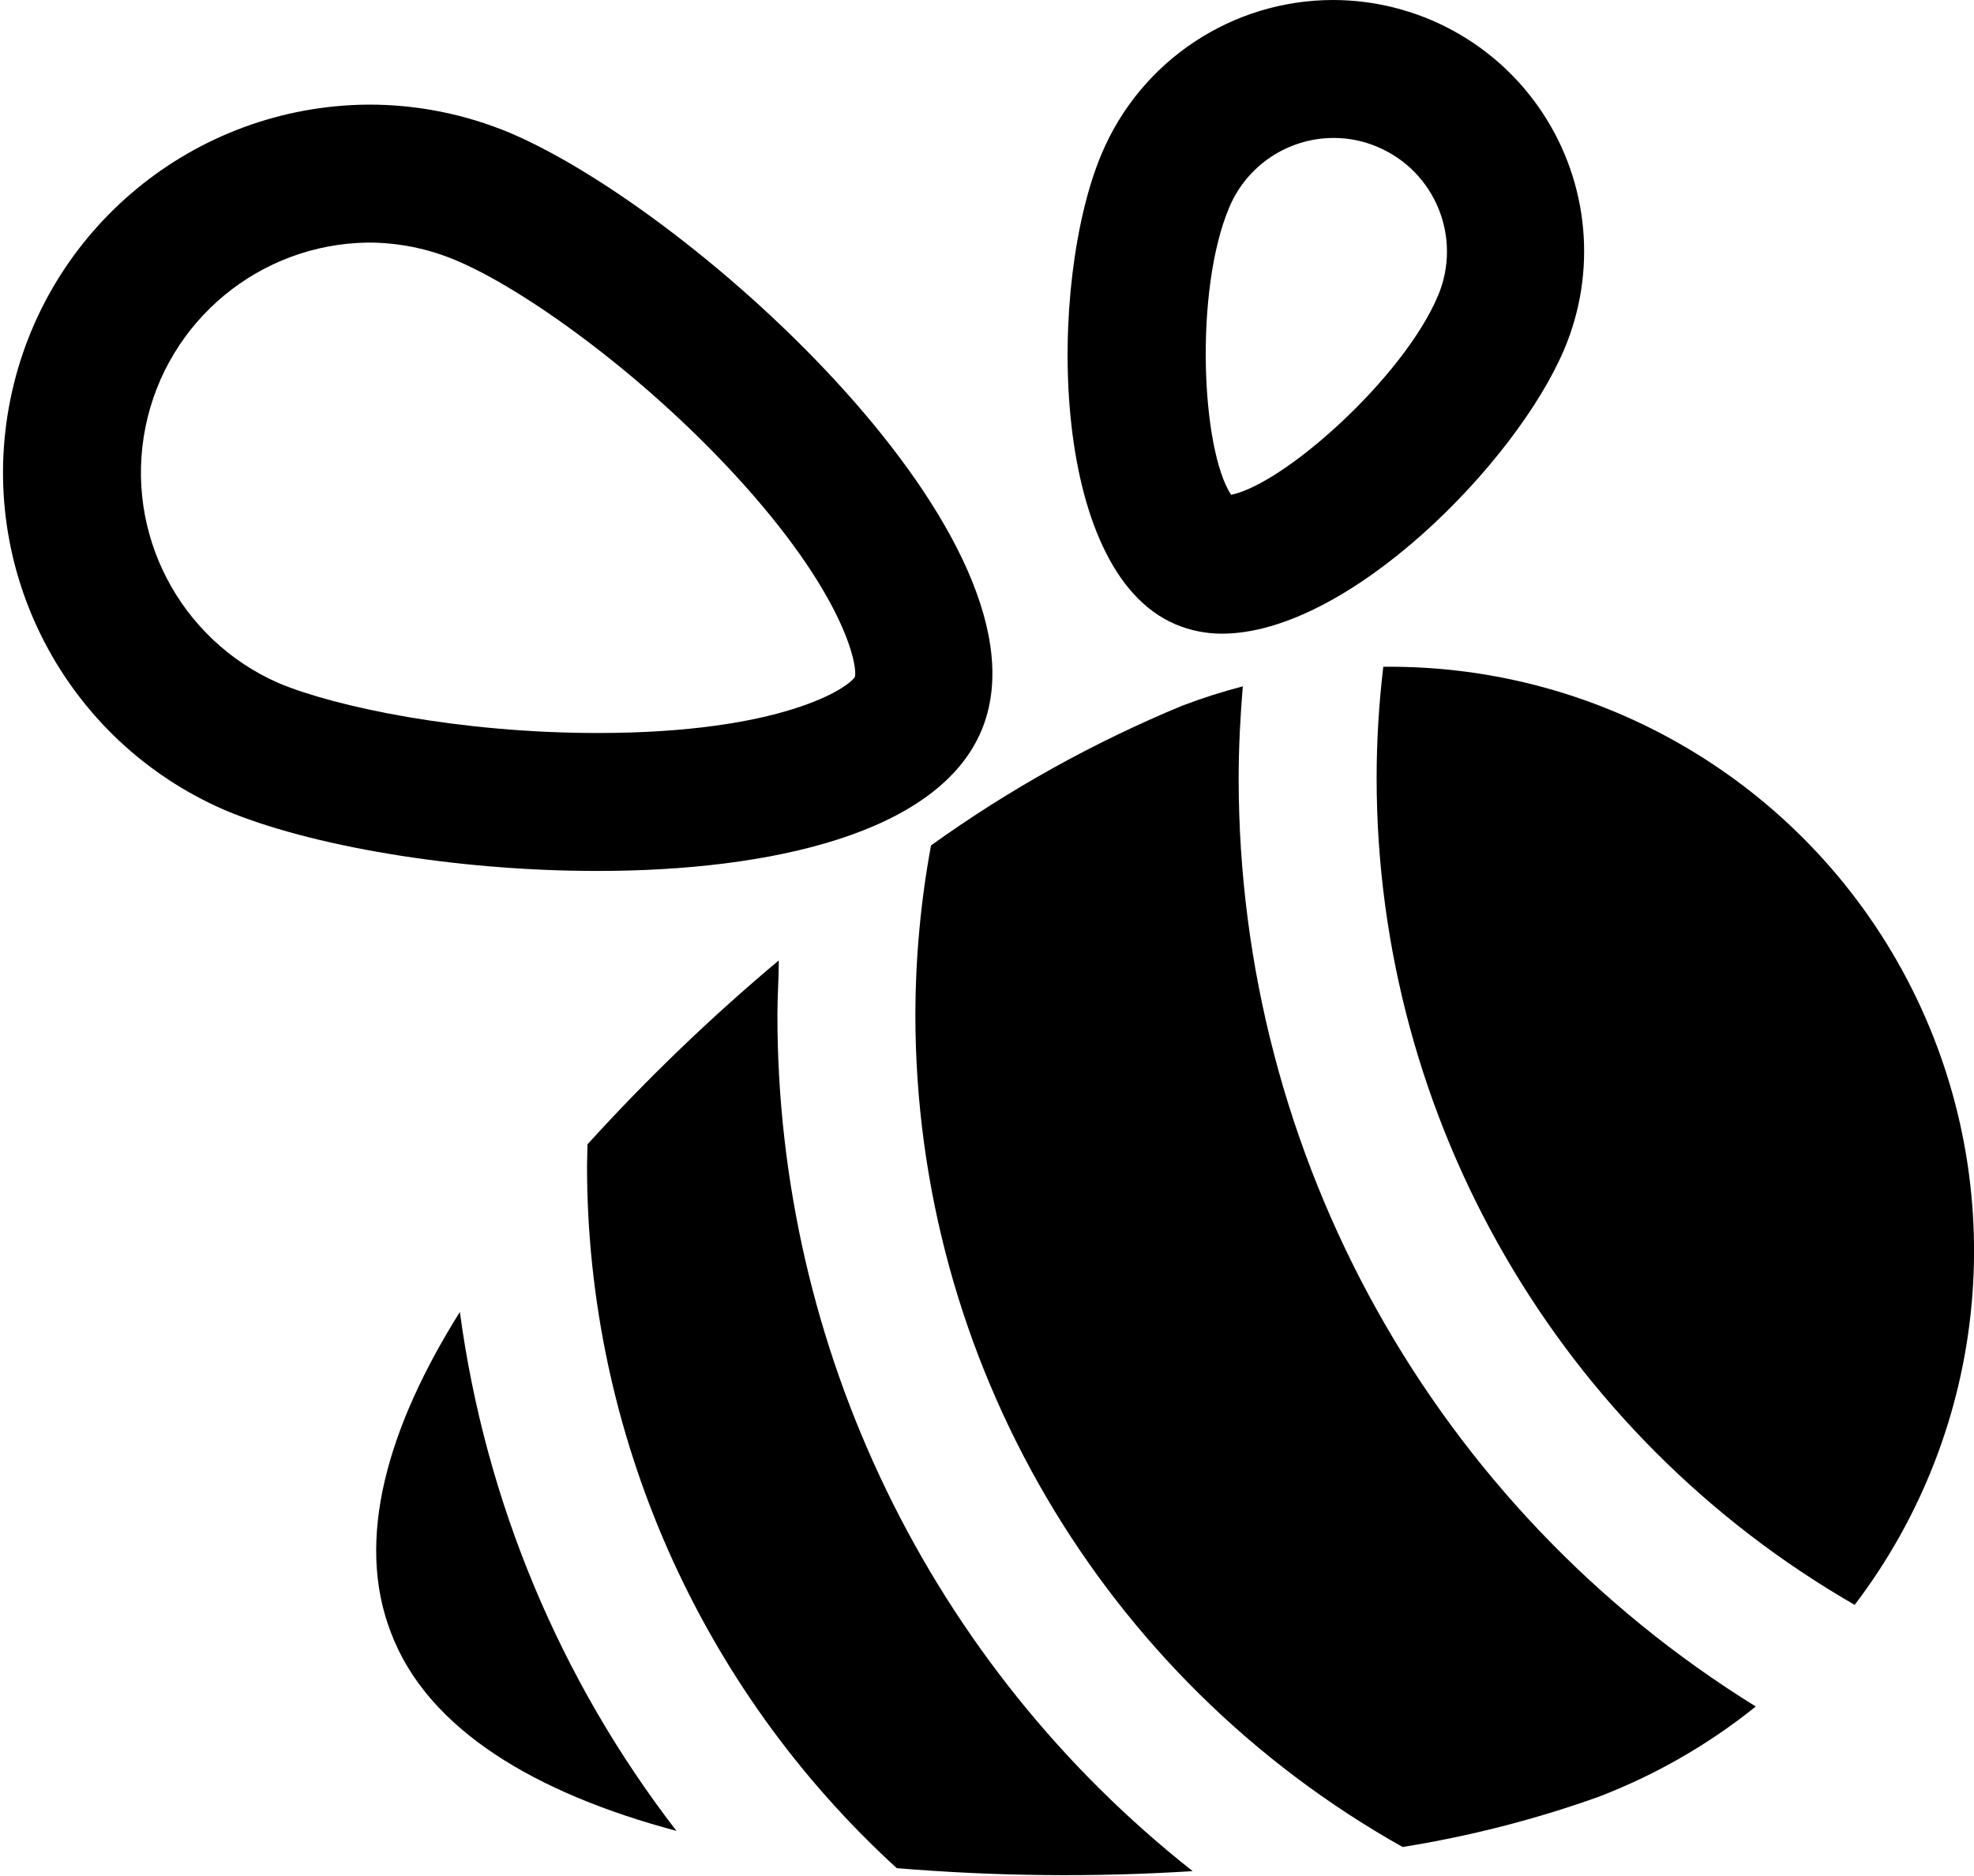
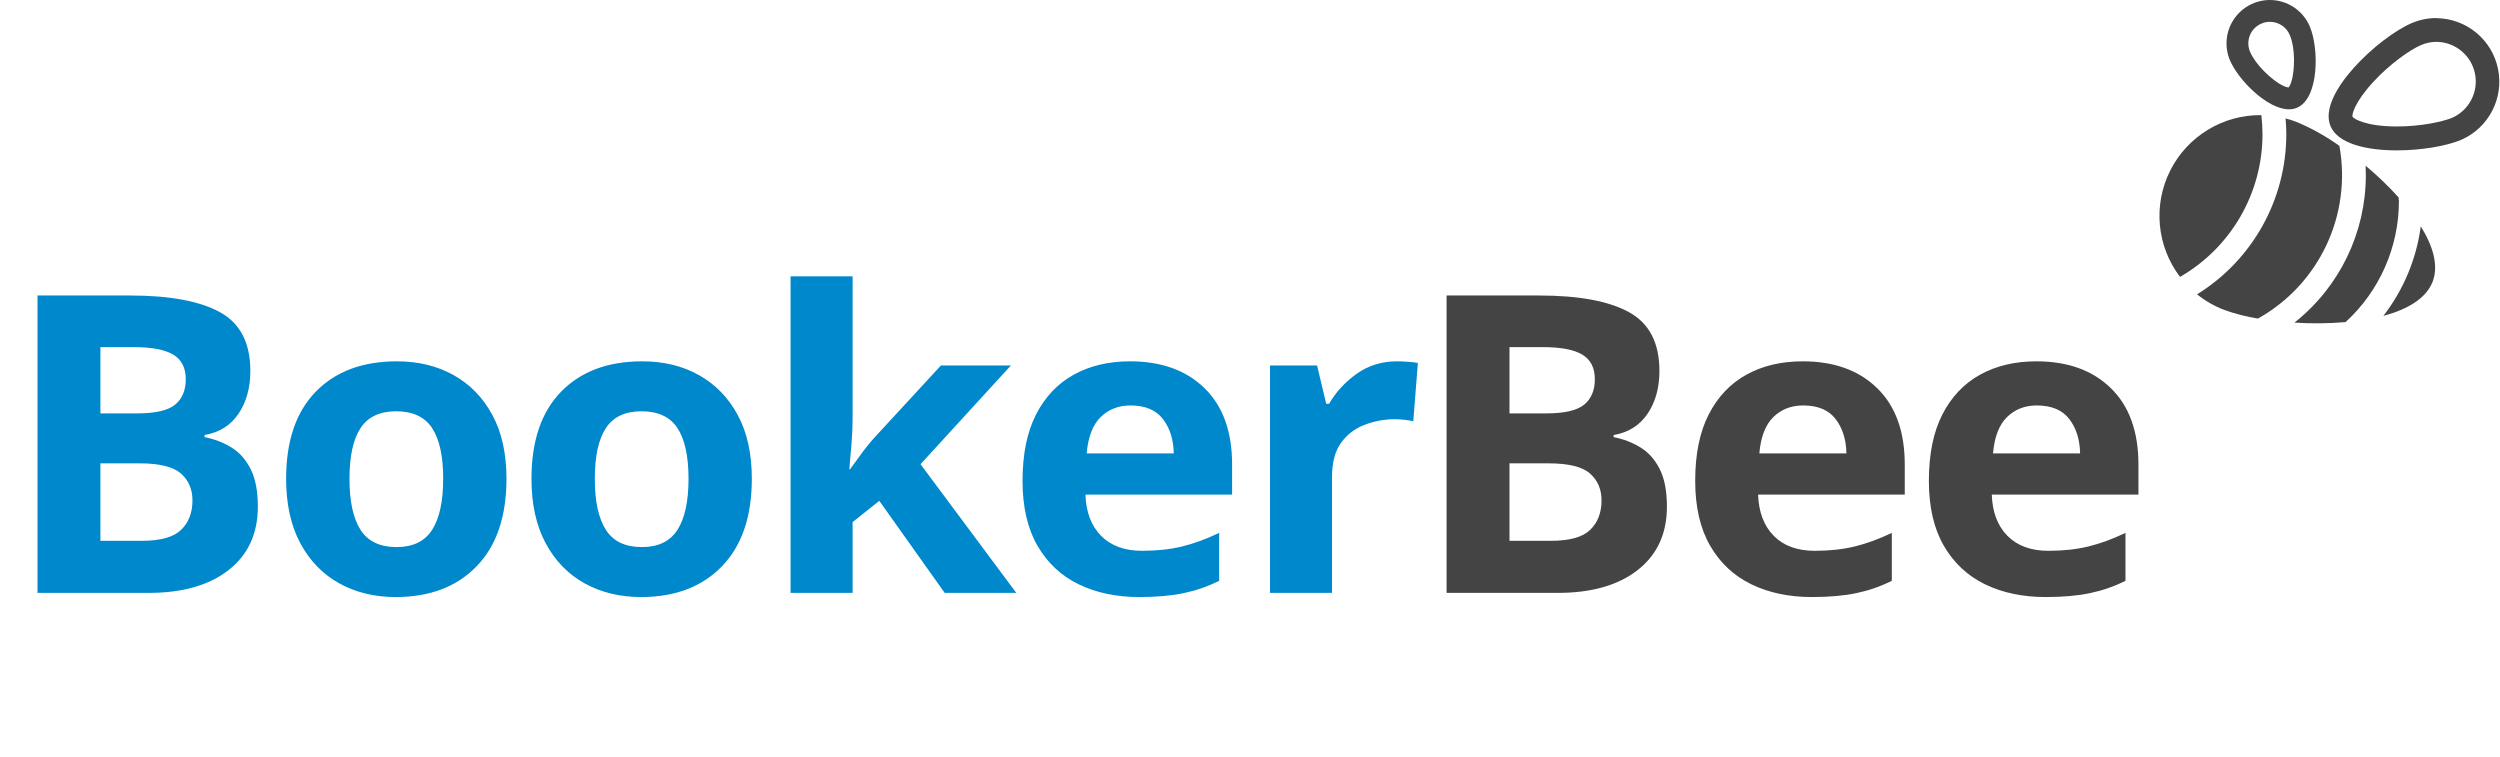
- <svg xmlns="http://www.w3.org/2000/svg" viewBox="0 0 85.85 81.56">
+ <svg xmlns="http://www.w3.org/2000/svg" viewBox="0 0 630.22 190.83">
+   <defs>
+     <style>.cls-1{font-size:105px;fill:#08c;font-family:NotoSans-Bold, Noto Sans;font-weight:700;letter-spacing:-0.03em;}.cls-2{fill:#444;}</style>
+   </defs>
  <g id="Layer_2" data-name="Layer 2">
-     <g id="Layer_6" data-name="Layer 6">
-       <path d="M20,57.06a47.21,47.21,0,0,0,9.42,22.57C23.31,78,18.59,75.23,17,71,15.43,66.94,16.87,62.05,20,57.06Z" />
-       <path d="M25.55,49.77a84.74,84.74,0,0,1,8.32-8c0,.78-.06,1.56-.06,2.34A47.4,47.4,0,0,0,51.87,81.38,88,88,0,0,1,39,81.25,41.38,41.38,0,0,1,25.53,50.71C25.53,50.4,25.55,50.09,25.55,49.77Z" />
-       <path d="M59.87,33.87A40.88,40.88,0,0,1,60.16,29,25.41,25.41,0,0,1,80.66,69.8,41.51,41.51,0,0,1,59.87,33.87Z" />
-       <path d="M40.49,36.77a54.43,54.43,0,0,1,10.93-6.08,25.86,25.86,0,0,1,2.63-.84c-.11,1.33-.18,2.66-.18,4A47.47,47.47,0,0,0,76.36,74.22a25.42,25.42,0,0,1-6.87,3.94A47.75,47.75,0,0,1,61,80.33,41.52,41.52,0,0,1,39.81,44.16,41,41,0,0,1,40.49,36.77Z" />
-       <path d="M16,10.55h0a9.78,9.78,0,0,1,3.87.79c2.85,1.2,7.93,4.79,12.1,9.32,4.82,5.24,5.33,8.33,5.21,8.78-.29.48-3.17,2.44-11.19,2.44-6,0-11.39-1.13-13.87-2.17A10,10,0,0,1,16,10.55m0-6A16,16,0,0,0,9.77,35.23c3.66,1.55,10,2.65,16.2,2.65,7.54,0,14.83-1.63,16.71-6.1,3.43-8.12-12.38-22.55-20.5-26A15.84,15.84,0,0,0,16,4.55Z" />
-       <path d="M58,6h0a4.83,4.83,0,0,1,1.91.39,4.94,4.94,0,0,1,2.63,6.47c-1.5,3.56-6.68,8.19-9,8.66-1.3-2-1.6-8.9-.08-12.5A4.93,4.93,0,0,1,58,6m0-6A10.93,10.93,0,0,0,47.91,6.69c-2.35,5.56-2.33,18.13,3.23,20.47a5.18,5.18,0,0,0,2,.4c5.51,0,12.81-7.44,14.89-12.37A10.93,10.93,0,0,0,58,0Z" />
+     <g id="Layer_1-2" data-name="Layer 1">
+       <text class="cls-1" transform="translate(0 149.46)">Booker<tspan class="cls-2" x="355.21" y="0">Bee</tspan>
+       </text>
+       <path class="cls-2" d="M610.25,57.06a47.13,47.13,0,0,1-9.43,22.57c6.08-1.63,10.81-4.4,12.43-8.65C614.78,66.94,613.35,62.05,610.25,57.06Z" />
+       <path class="cls-2" d="M604.66,49.77a82.55,82.55,0,0,0-8.32-8q.06,1.17.06,2.34a47.39,47.39,0,0,1-18,37.22,88,88,0,0,0,12.89-.13,41.38,41.38,0,0,0,13.45-30.54C604.69,50.4,604.67,50.09,604.66,49.77Z" />
+       <path class="cls-2" d="M570.35,33.87a43.11,43.11,0,0,0-.29-4.85,25.4,25.4,0,0,0-20.5,40.78A41.51,41.51,0,0,0,570.35,33.87Z" />
+       <path class="cls-2" d="M589.73,36.77a54.71,54.71,0,0,0-10.93-6.08,25.86,25.86,0,0,0-2.63-.84c.11,1.33.18,2.66.18,4a47.48,47.48,0,0,1-22.5,40.35,25.63,25.63,0,0,0,6.88,3.94,47.75,47.75,0,0,0,8.47,2.17,41.41,41.41,0,0,0,20.53-43.56Z" />
+       <path class="cls-2" d="M614.24,10.55a10,10,0,0,1,3.88,19.16c-2.49,1-7.89,2.17-13.88,2.17-8,0-10.9-2-11.17-2.41s.38-3.57,5.2-8.81c4.17-4.53,9.25-8.12,12.1-9.32a9.78,9.78,0,0,1,3.87-.79m0-6A15.8,15.8,0,0,0,608,5.81c-8.13,3.43-23.93,17.85-20.5,26,1.88,4.47,9.17,6.1,16.7,6.1,6.19,0,12.55-1.1,16.21-2.65a16,16,0,0,0-6.21-30.68Z" />
+       <path class="cls-2" d="M572.23,5.5a5.43,5.43,0,0,1,5,3.33c1.77,4.19,1.09,11.67-.31,13.22-2.37-.17-8.06-5.09-9.71-9a5.42,5.42,0,0,1,2.9-7.12,5.27,5.27,0,0,1,2.11-.43m0-5.5a10.94,10.94,0,0,0-10.08,15.19c2.08,4.93,9.39,12.37,14.9,12.37a5.09,5.09,0,0,0,2-.4c5.57-2.34,5.59-14.91,3.24-20.47A10.94,10.94,0,0,0,572.23,0Z" />
    </g>
  </g>
</svg>
